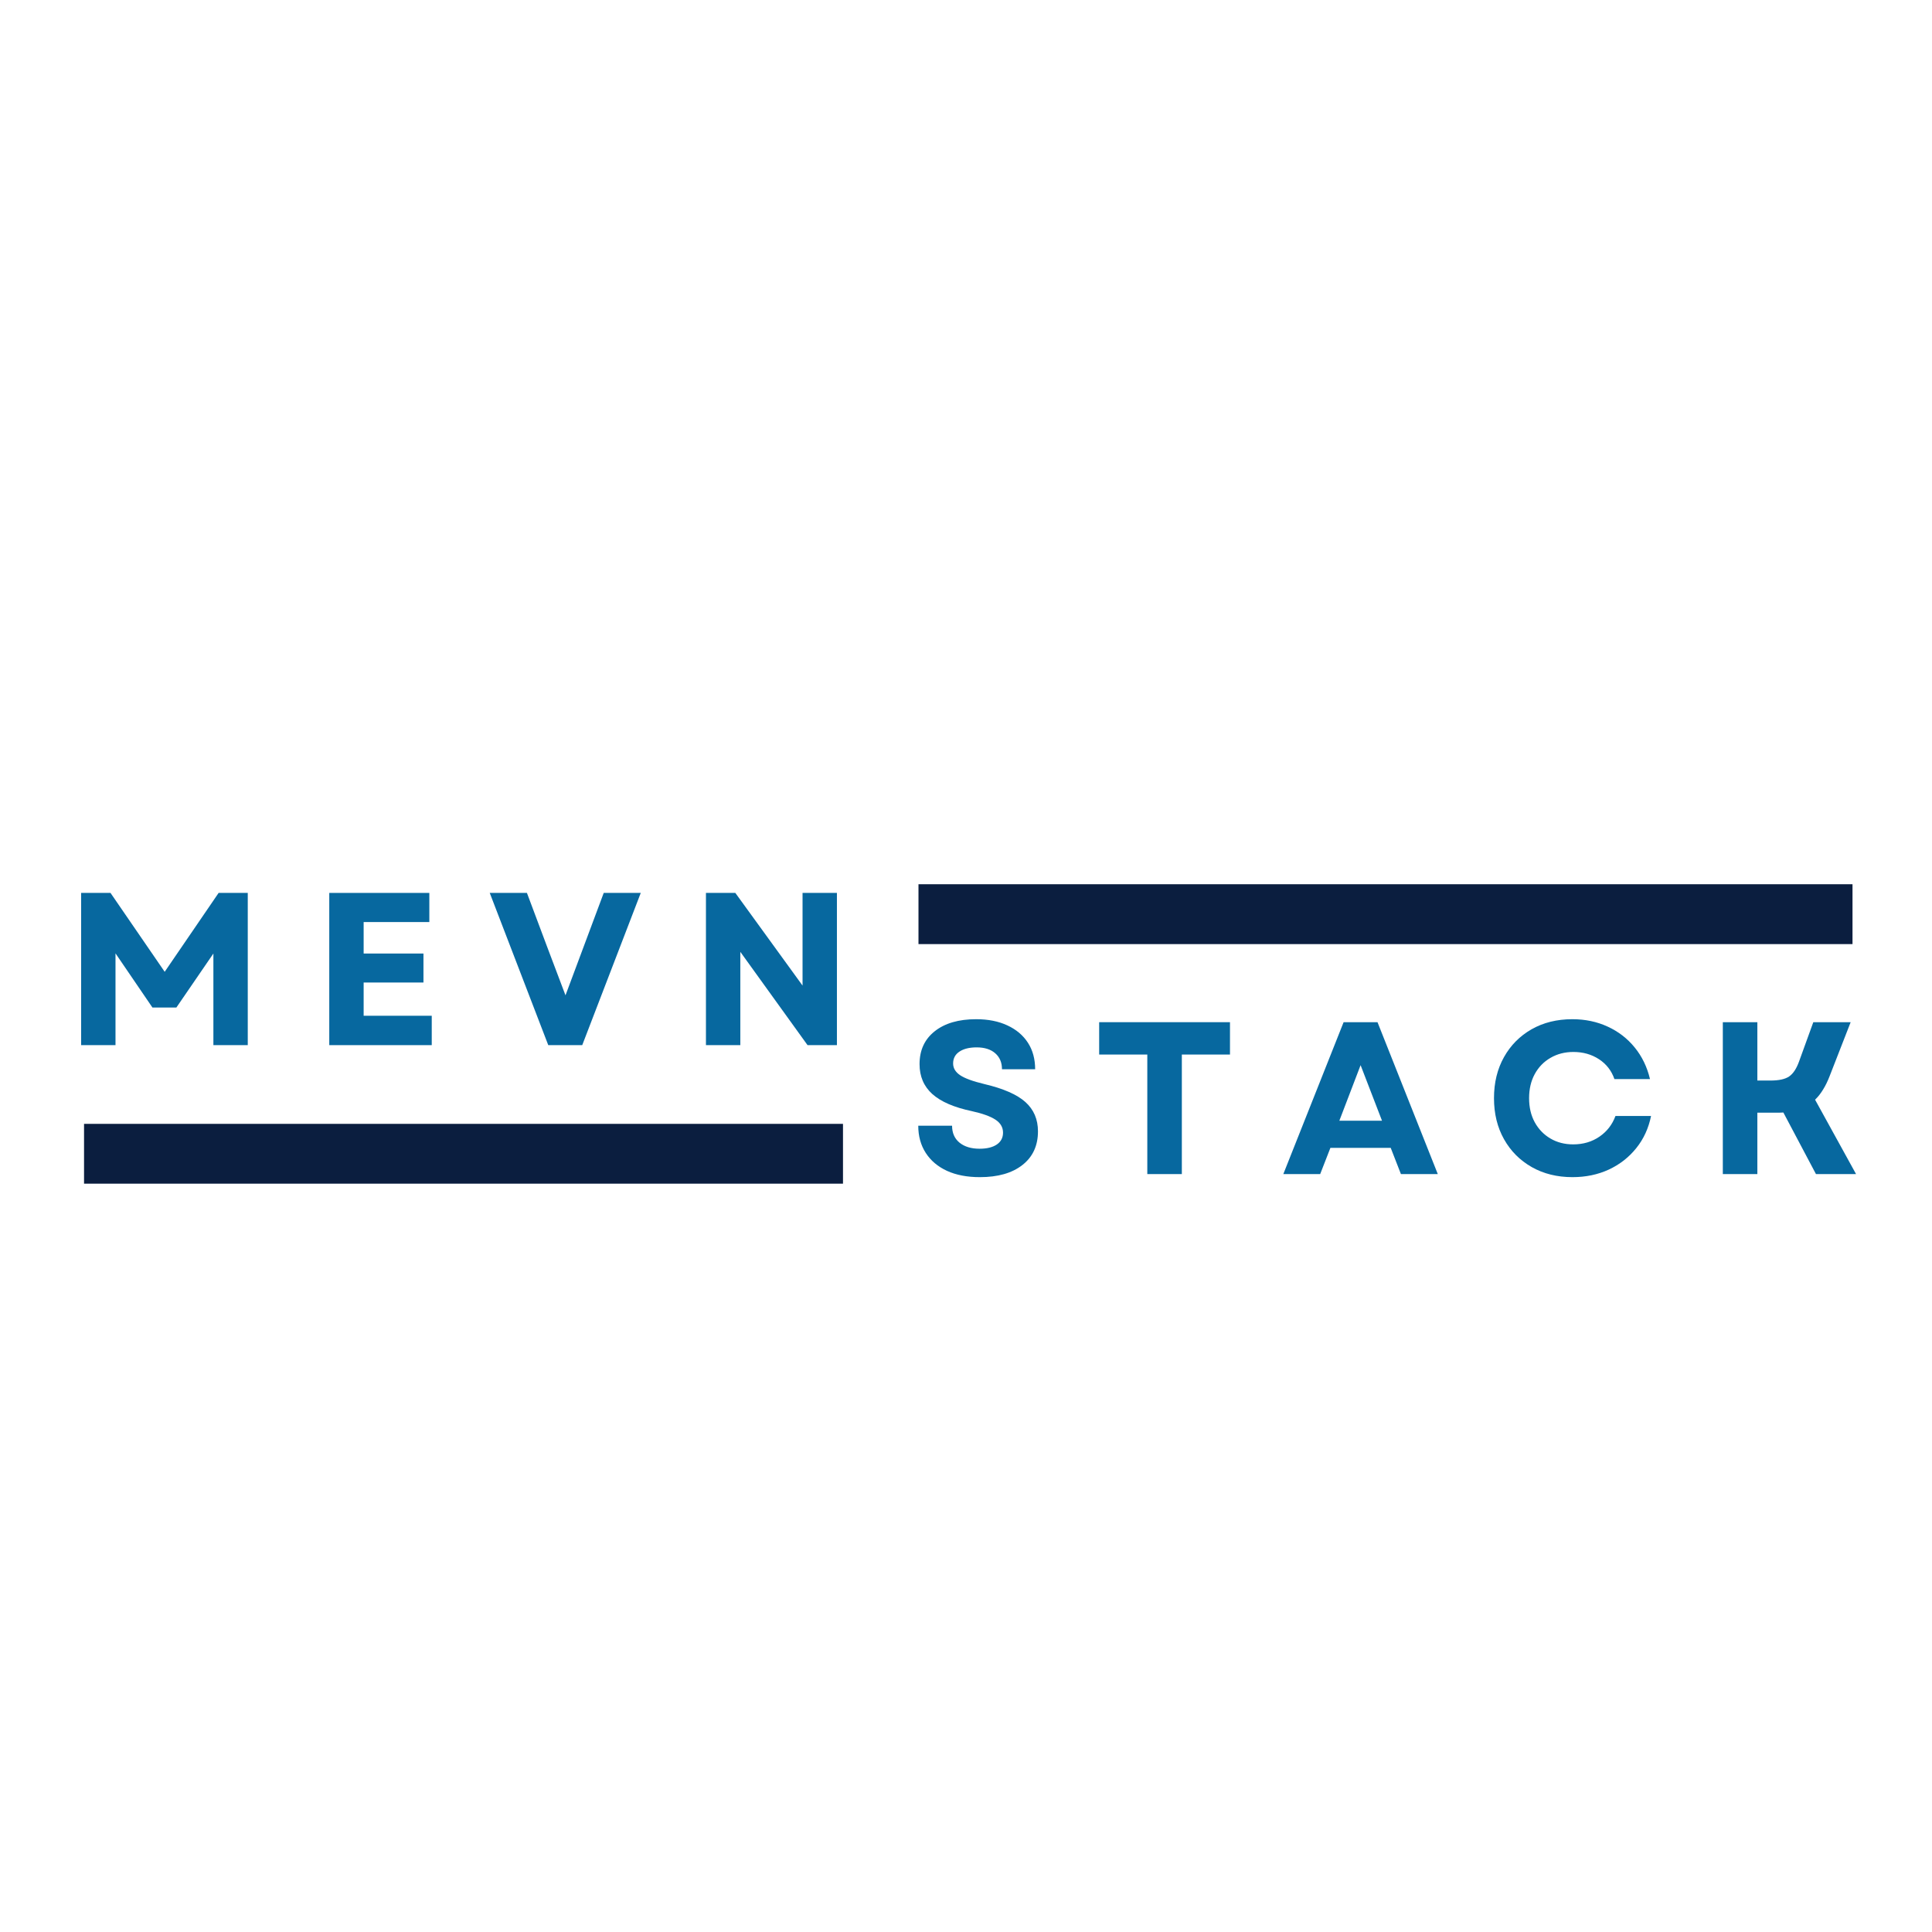
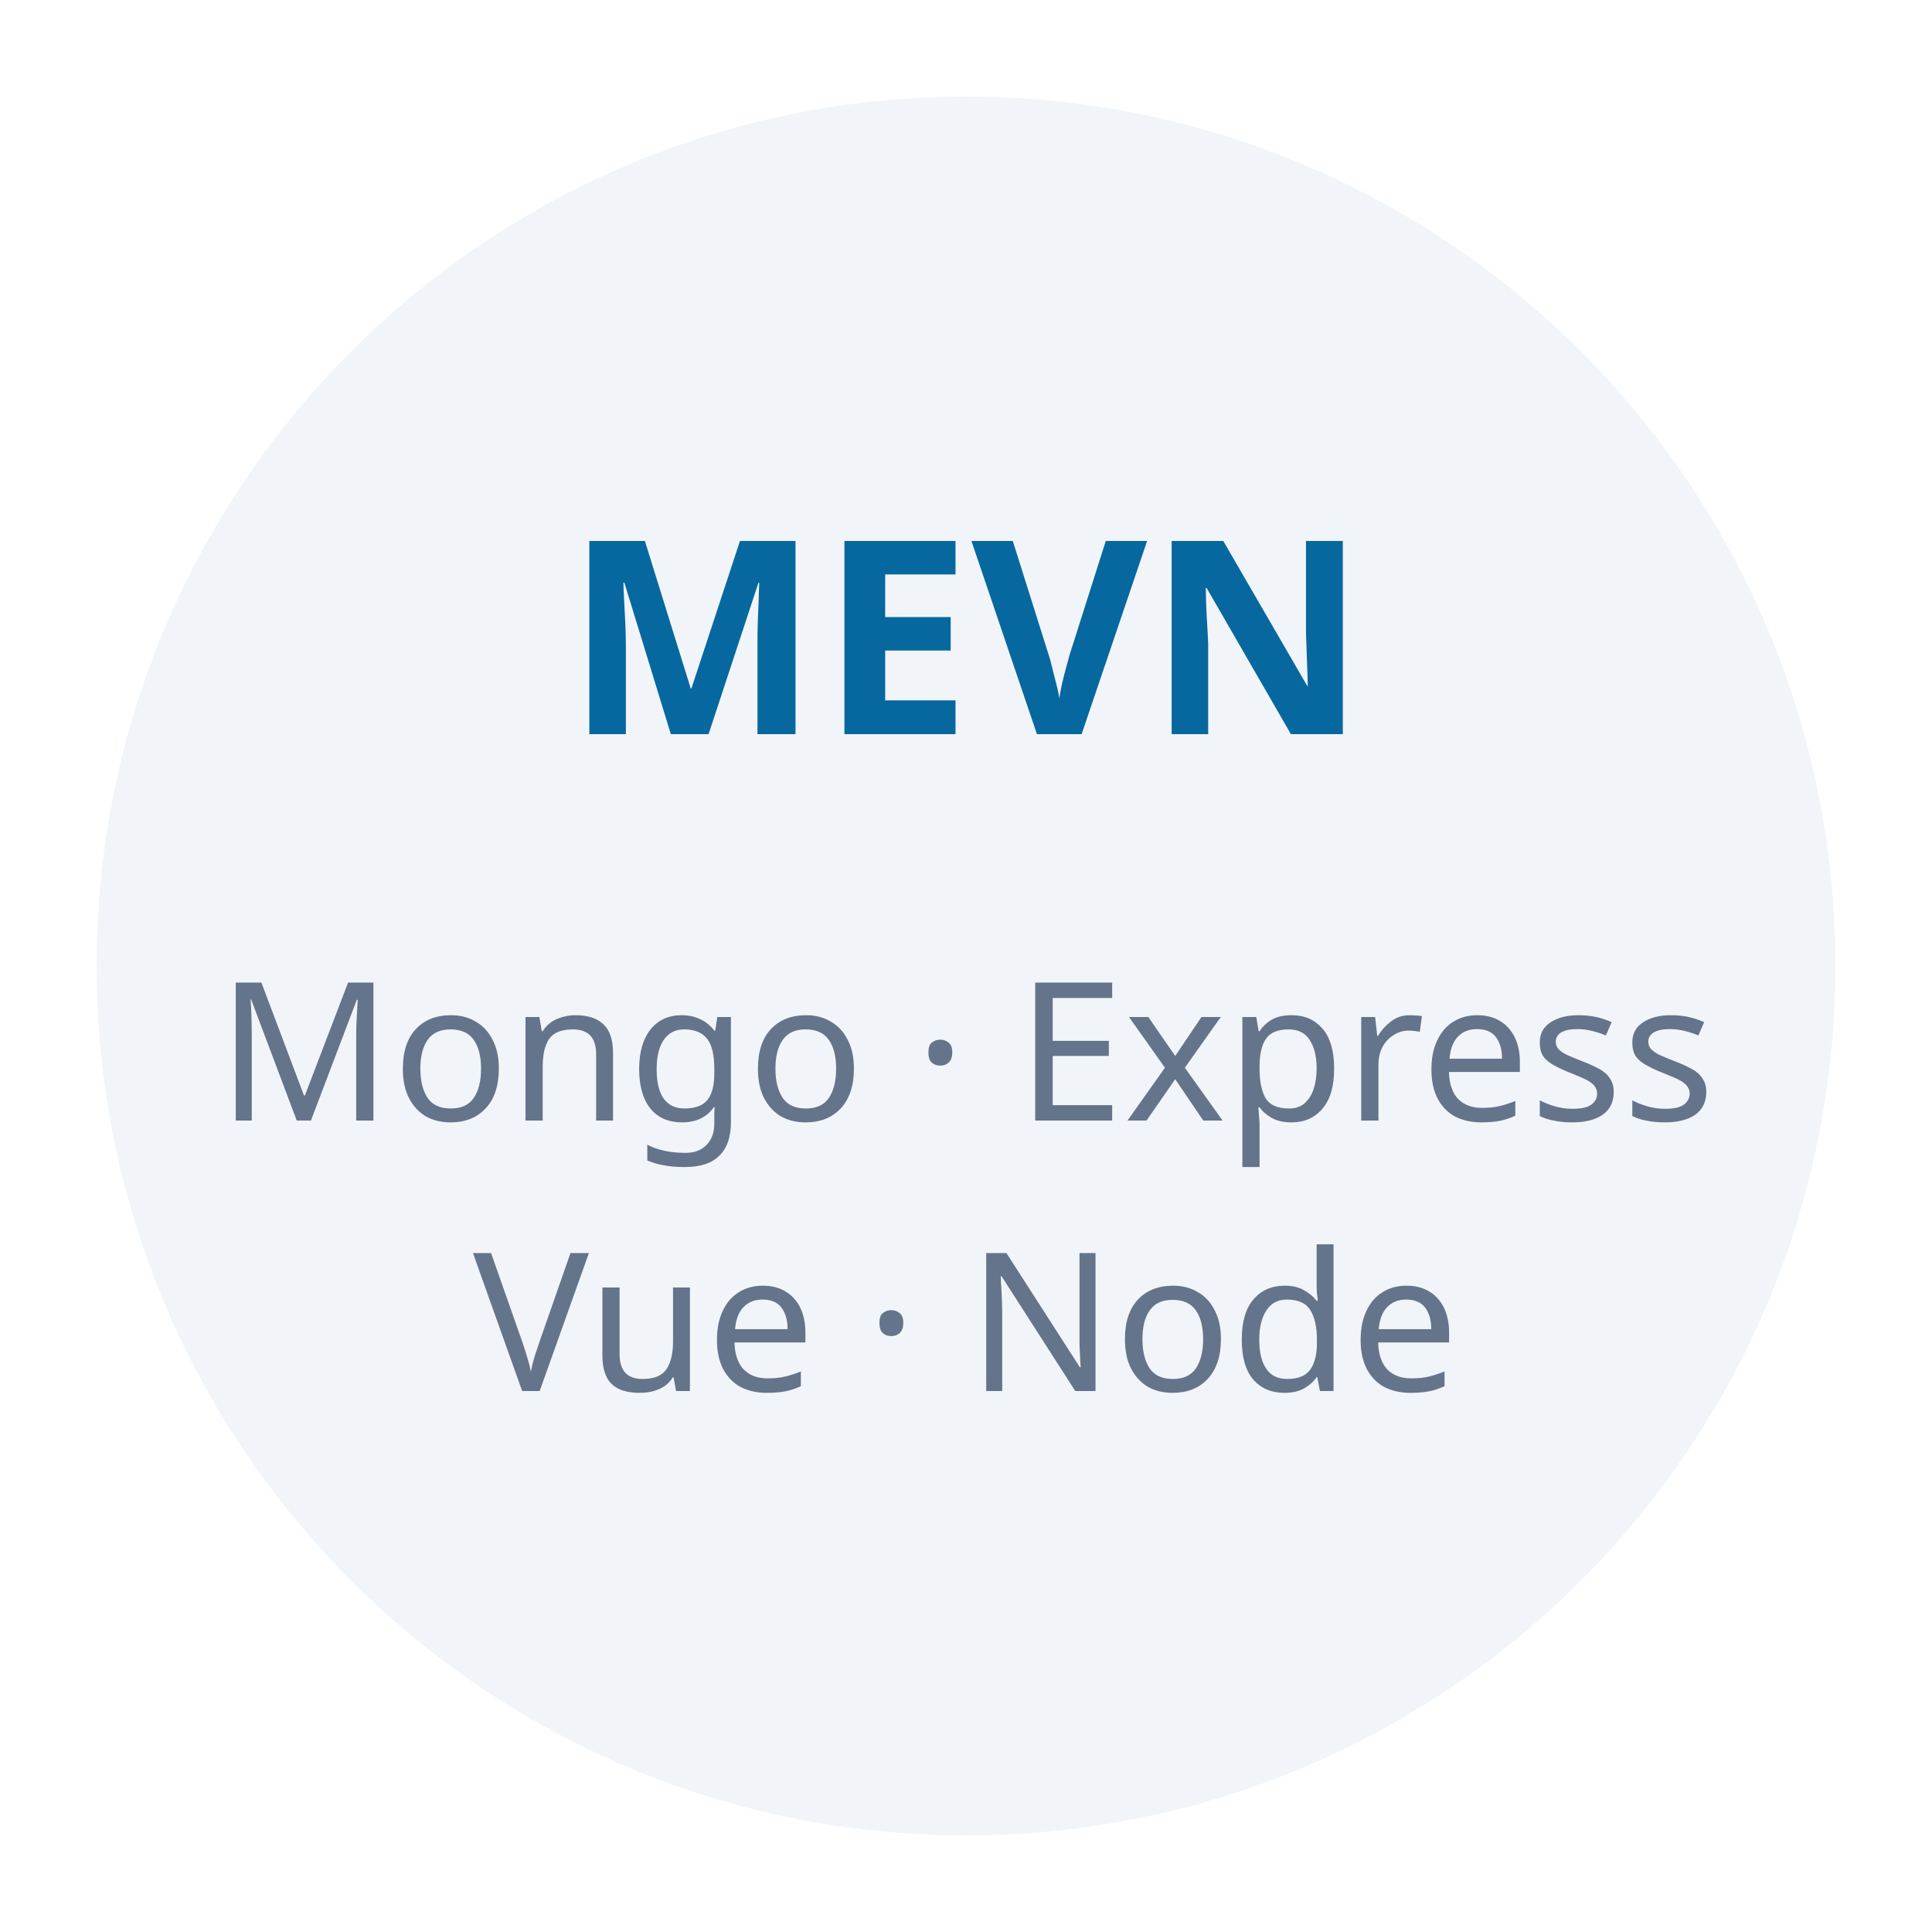
- <svg xmlns="http://www.w3.org/2000/svg" width="500" zoomAndPan="magnify" viewBox="0 0 375 375" height="500" preserveAspectRatio="xMidYMid meet" version="1.0">
-   <defs>
-     <g />
-     <clipPath id="c333b3130e">
-       <path d="M 16.312 218.141 L 163.625 218.141 L 163.625 229.75 L 16.312 229.75 Z M 16.312 218.141 " clip-rule="nonzero" />
-     </clipPath>
-     <clipPath id="52718394fa">
-       <path d="M 178.277 171.633 L 359.586 171.633 L 359.586 183.246 L 178.277 183.246 Z M 178.277 171.633 " clip-rule="nonzero" />
-     </clipPath>
-   </defs>
-   <g clip-path="url(#c333b3130e)">
-     <path fill="#0b1e3f" d="M 16.312 218.141 L 163.633 218.141 L 163.633 229.75 L 16.312 229.75 Z M 16.312 218.141 " fill-opacity="1" fill-rule="nonzero" />
-   </g>
-   <g clip-path="url(#52718394fa)">
-     <path fill="#0b1e3f" d="M 178.277 171.633 L 359.57 171.633 L 359.57 183.246 L 178.277 183.246 Z M 178.277 171.633 " fill-opacity="1" fill-rule="nonzero" />
-   </g>
-   <g fill="#07689f" fill-opacity="1">
-     <g transform="translate(12.1997, 202.8612)">
-       <g>
-         <path d="M 3.547 0 L 3.547 -29.547 L 9.25 -29.547 L 19.766 -14.234 L 30.234 -29.547 L 35.891 -29.547 L 35.891 0 L 29.219 0 L 29.219 -17.781 L 22.031 -7.297 L 17.391 -7.297 L 10.219 -17.812 L 10.219 0 Z M 3.547 0 " />
-       </g>
-     </g>
-   </g>
-   <g fill="#07689f" fill-opacity="1">
-     <g transform="translate(60.36416, 202.8612)">
-       <g>
-         <path d="M 3.547 0 L 3.547 -29.547 L 22.969 -29.547 L 22.969 -23.891 L 10.219 -23.891 L 10.219 -17.781 L 21.828 -17.781 L 21.828 -12.156 L 10.219 -12.156 L 10.219 -5.703 L 23.438 -5.703 L 23.438 0 Z M 3.547 0 " />
-       </g>
-     </g>
-   </g>
-   <g fill="#07689f" fill-opacity="1">
-     <g transform="translate(94.68342, 202.8612)">
-       <g>
-         <path d="M 11.734 0 L 0.375 -29.547 L 7.594 -29.547 L 11.531 -19.047 L 15.078 -9.672 L 22.5 -29.547 L 29.688 -29.547 L 18.328 0 Z M 11.734 0 " />
-       </g>
-     </g>
-   </g>
-   <g fill="#07689f" fill-opacity="1">
-     <g transform="translate(133.477, 202.8612)">
-       <g>
-         <path d="M 3.547 0 L 3.547 -29.547 L 9.25 -29.547 L 22.297 -11.562 L 22.297 -29.547 L 28.969 -29.547 L 28.969 0 L 23.266 0 L 10.219 -18.109 L 10.219 0 Z M 3.547 0 " />
-       </g>
-     </g>
-   </g>
-   <g fill="#07689f" fill-opacity="1">
-     <g transform="translate(176.3749, 227.8892)">
-       <g>
-         <path d="M 13.812 0.594 C 11.344 0.594 9.219 0.188 7.438 -0.625 C 5.656 -1.445 4.281 -2.609 3.312 -4.109 C 2.344 -5.609 1.859 -7.367 1.859 -9.391 L 8.422 -9.391 C 8.422 -7.984 8.906 -6.883 9.875 -6.094 C 10.844 -5.312 12.141 -4.922 13.766 -4.922 C 15.172 -4.922 16.281 -5.191 17.094 -5.734 C 17.906 -6.285 18.312 -7.055 18.312 -8.047 C 18.312 -9.078 17.82 -9.914 16.844 -10.562 C 15.863 -11.207 14.332 -11.758 12.25 -12.219 C 8.801 -12.945 6.25 -14.051 4.594 -15.531 C 2.938 -17.02 2.109 -18.957 2.109 -21.344 C 2.109 -24.039 3.086 -26.164 5.047 -27.719 C 7.016 -29.281 9.695 -30.062 13.094 -30.062 C 15.426 -30.062 17.445 -29.66 19.156 -28.859 C 20.875 -28.066 22.203 -26.945 23.141 -25.5 C 24.078 -24.051 24.547 -22.332 24.547 -20.344 L 18.109 -20.344 C 18.109 -21.656 17.672 -22.691 16.797 -23.453 C 15.93 -24.211 14.727 -24.594 13.188 -24.594 C 11.781 -24.594 10.664 -24.316 9.844 -23.766 C 9.031 -23.223 8.625 -22.457 8.625 -21.469 C 8.625 -20.57 9.07 -19.816 9.969 -19.203 C 10.875 -18.586 12.453 -18.008 14.703 -17.469 C 18.379 -16.602 21.031 -15.441 22.656 -13.984 C 24.281 -12.523 25.094 -10.629 25.094 -8.297 C 25.094 -5.516 24.086 -3.336 22.078 -1.766 C 20.078 -0.191 17.32 0.594 13.812 0.594 Z M 13.812 0.594 " />
-       </g>
-     </g>
-   </g>
-   <g fill="#07689f" fill-opacity="1">
-     <g transform="translate(212.0823, 227.8892)">
-       <g>
-         <path d="M 10.609 0 L 10.609 -23.203 L 1.266 -23.203 L 1.266 -29.484 L 26.656 -29.484 L 26.656 -23.203 L 17.312 -23.203 L 17.312 0 Z M 10.609 0 " />
-       </g>
-     </g>
-   </g>
-   <g fill="#07689f" fill-opacity="1">
-     <g transform="translate(248.7161, 227.8892)">
-       <g>
-         <path d="M 0.375 0 L 12.078 -29.484 L 18.656 -29.484 L 30.359 0 L 23.203 0 L 21.219 -5.094 L 9.516 -5.094 L 7.531 0 Z M 11.25 -10.359 L 19.531 -10.359 L 15.375 -21.141 Z M 11.25 -10.359 " />
-       </g>
-     </g>
-   </g>
-   <g fill="#07689f" fill-opacity="1">
-     <g transform="translate(288.1709, 227.8892)">
-       <g>
-         <path d="M 17.047 0.594 C 14.078 0.594 11.441 -0.055 9.141 -1.359 C 6.836 -2.672 5.039 -4.477 3.75 -6.781 C 2.457 -9.082 1.812 -11.734 1.812 -14.734 C 1.812 -17.742 2.457 -20.398 3.75 -22.703 C 5.039 -25.004 6.828 -26.805 9.109 -28.109 C 11.398 -29.41 14.035 -30.062 17.016 -30.062 C 19.516 -30.062 21.801 -29.582 23.875 -28.625 C 25.945 -27.676 27.691 -26.332 29.109 -24.594 C 30.535 -22.852 31.531 -20.801 32.094 -18.438 L 25.188 -18.438 C 24.625 -20.07 23.625 -21.359 22.188 -22.297 C 20.758 -23.234 19.102 -23.703 17.219 -23.703 C 15.562 -23.703 14.082 -23.32 12.781 -22.562 C 11.477 -21.812 10.457 -20.758 9.719 -19.406 C 8.988 -18.062 8.625 -16.504 8.625 -14.734 C 8.625 -12.961 8.988 -11.406 9.719 -10.062 C 10.457 -8.719 11.473 -7.664 12.766 -6.906 C 14.055 -6.145 15.531 -5.766 17.188 -5.766 C 19.125 -5.766 20.82 -6.266 22.281 -7.266 C 23.738 -8.266 24.773 -9.602 25.391 -11.281 L 32.297 -11.281 C 31.816 -8.895 30.859 -6.812 29.422 -5.031 C 27.992 -3.25 26.219 -1.863 24.094 -0.875 C 21.977 0.102 19.629 0.594 17.047 0.594 Z M 17.047 0.594 " />
-       </g>
-     </g>
-   </g>
-   <g fill="#07689f" fill-opacity="1">
-     <g transform="translate(330.8679, 227.8892)">
-       <g>
-         <path d="M 3.531 0 L 3.531 -29.484 L 10.234 -29.484 L 10.234 -18.156 L 12.766 -18.156 C 14.422 -18.156 15.633 -18.422 16.406 -18.953 C 17.176 -19.484 17.812 -20.438 18.312 -21.812 L 21.094 -29.484 L 28.344 -29.484 L 24.25 -18.984 C 23.883 -18.035 23.469 -17.18 23 -16.422 C 22.539 -15.66 22.02 -15 21.438 -14.438 L 29.391 0 L 21.609 0 L 15.281 -11.953 C 15.031 -11.93 14.785 -11.922 14.547 -11.922 C 14.305 -11.922 14.047 -11.922 13.766 -11.922 L 10.234 -11.922 L 10.234 0 Z M 3.531 0 " />
-       </g>
-     </g>
-   </g>
+ <svg xmlns="http://www.w3.org/2000/svg" width="100" height="100" viewBox="0 0 100 100" fill="none">
+   <circle cx="50" cy="50" r="45" fill="#f1f5f9" />
+   <text x="50" y="38" text-anchor="middle" font-family="system-ui,sans-serif" font-size="14" font-weight="700" fill="#07689F">MEVN</text>
+   <text x="50" y="58" text-anchor="middle" font-family="system-ui,sans-serif" font-size="10" fill="#64748b">Mongo · Express</text>
+   <text x="50" y="72" text-anchor="middle" font-family="system-ui,sans-serif" font-size="10" fill="#64748b">Vue · Node</text>
</svg>
